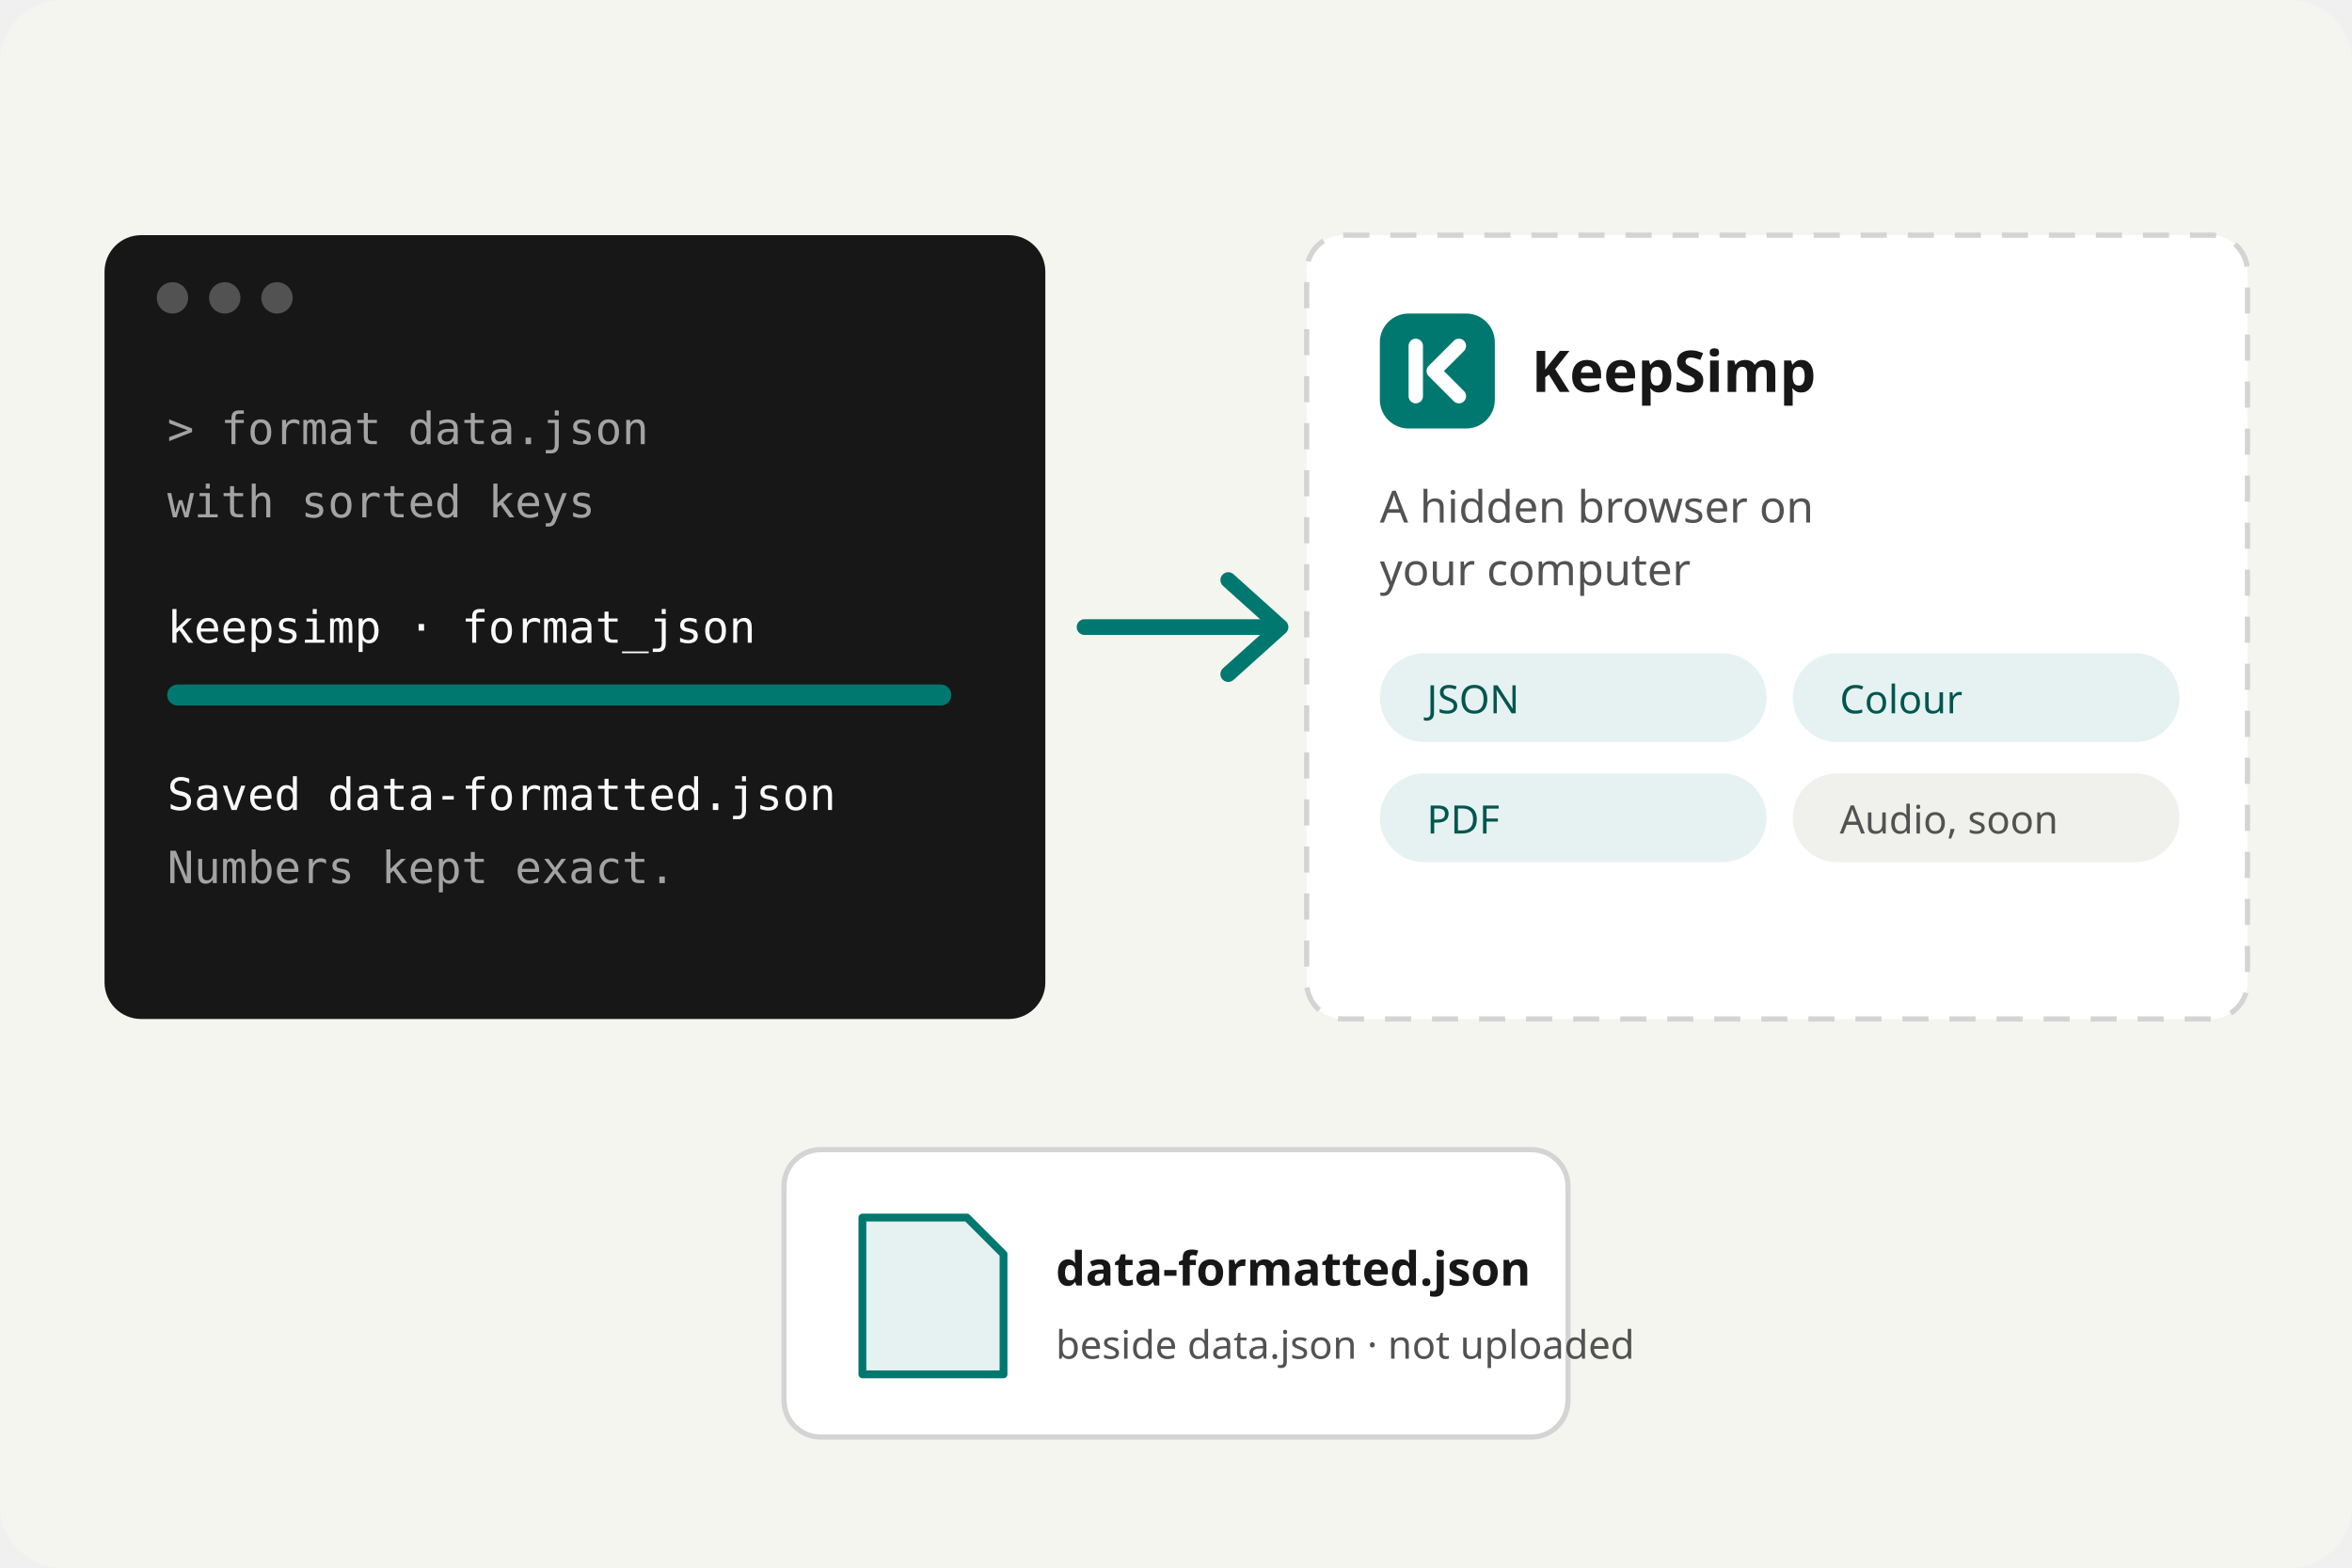
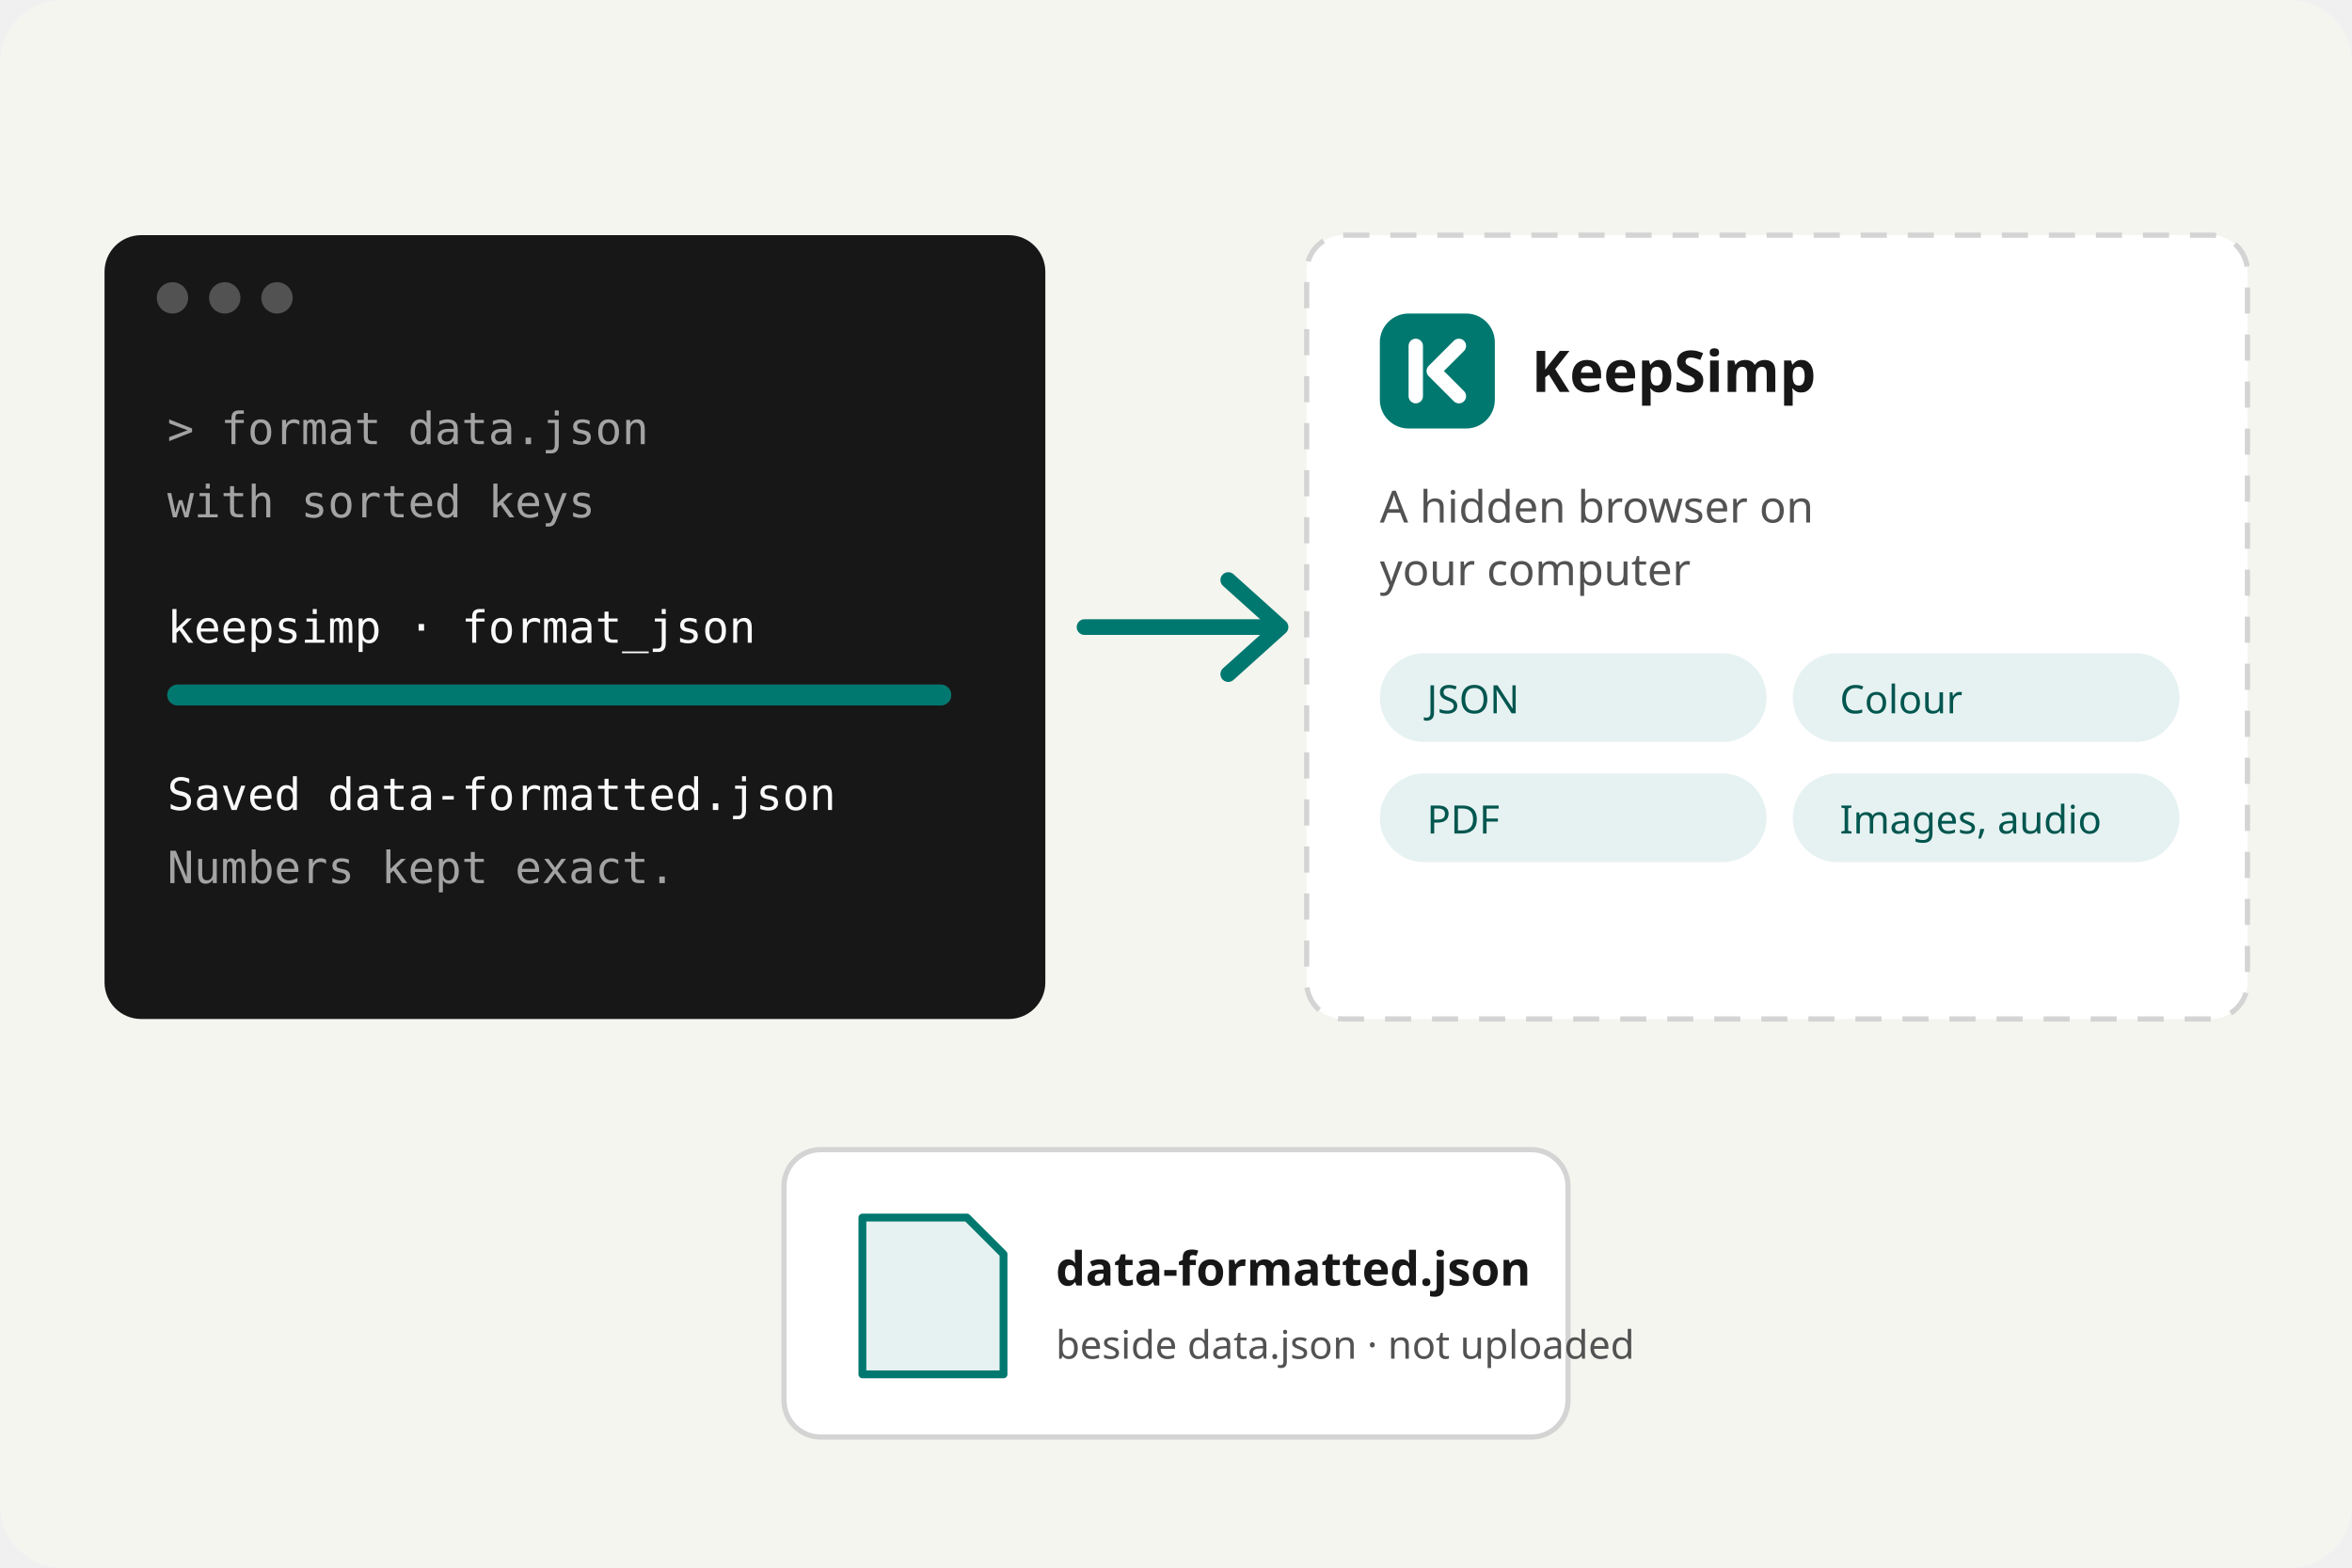
<svg xmlns="http://www.w3.org/2000/svg" viewBox="0 0 900 600" role="img" aria-labelledby="title desc">
  <rect width="900" height="600" rx="24" fill="#f5f5f0" />
  <rect x="40" y="90" width="360" height="300" rx="14" fill="#171717" />
  <circle cx="66" cy="114" r="6" fill="#525252" />
  <circle cx="86" cy="114" r="6" fill="#525252" />
  <circle cx="106" cy="114" r="6" fill="#525252" />
  <text x="64" y="170" font-family="monospace" font-size="17" fill="#a3a3a3">&gt; format data.json</text>
  <text x="64" y="198" font-family="monospace" font-size="17" fill="#a3a3a3">  with sorted keys</text>
  <text x="64" y="246" font-family="monospace" font-size="17" fill="#fafafa">keepsimp · format_json</text>
  <rect x="64" y="262" width="300" height="8" rx="4" fill="#404040" />
  <rect x="64" y="262" width="300" height="8" rx="4" fill="#00786f" />
  <text x="64" y="310" font-family="monospace" font-size="17" fill="#fafafa">Saved data-formatted.json</text>
  <text x="64" y="338" font-family="monospace" font-size="17" fill="#a3a3a3">Numbers kept exact.</text>
  <path d="M415 240 H485" stroke="#00786f" stroke-width="6" stroke-linecap="round" />
  <path d="M470 222 L490 240 L470 258" fill="none" stroke="#00786f" stroke-width="6" stroke-linecap="round" stroke-linejoin="round" />
  <rect x="500" y="90" width="360" height="300" rx="14" fill="#ffffff" stroke="#d4d4d4" stroke-width="2" stroke-dasharray="10 8" />
  <g transform="translate(528 120) scale(0.6875)">
    <rect width="64" height="64" rx="16" fill="#00786f" />
    <rect x="16" y="14" width="8" height="36" rx="4" fill="#ffffff" />
    <path d="M44 18 30 32 44 46" fill="none" stroke="#ffffff" stroke-width="8" stroke-linecap="round" stroke-linejoin="round" />
  </g>
  <text x="586" y="150" font-family="sans-serif" font-size="22" font-weight="600" fill="#171717">KeepSimp</text>
  <text x="528" y="200" font-family="sans-serif" font-size="17" fill="#525252">A hidden browser on</text>
  <text x="528" y="224" font-family="sans-serif" font-size="17" fill="#525252">your computer</text>
  <rect x="528" y="250" width="148" height="34" rx="17" fill="#e6f2f1" />
  <text x="546" y="273" font-family="sans-serif" font-size="15" fill="#00564f">JSON</text>
  <rect x="686" y="250" width="148" height="34" rx="17" fill="#e6f2f1" />
  <text x="704" y="273" font-family="sans-serif" font-size="15" fill="#00564f">Colour</text>
  <rect x="528" y="296" width="148" height="34" rx="17" fill="#e6f2f1" />
  <text x="546" y="319" font-family="sans-serif" font-size="15" fill="#00564f">PDF</text>
-   <rect x="686" y="296" width="148" height="34" rx="17" fill="#f0f0ec" />
-   <text x="704" y="319" font-family="sans-serif" font-size="15" fill="#525252">Audio, soon</text>
+   <rect x="686" y="296" width="148" height="34" rx="17" fill="#e6f2f1" />
+   <text x="704" y="319" font-family="sans-serif" font-size="15" fill="#00564f">Images, audio</text>
  <rect x="300" y="440" width="300" height="110" rx="14" fill="#ffffff" stroke="#d4d4d4" stroke-width="2" />
  <path d="M330 466 h40 l14 14 v46 h-54 z" fill="#e6f2f1" stroke="#00786f" stroke-width="3" stroke-linejoin="round" />
  <text x="404" y="492" font-family="sans-serif" font-size="18" font-weight="600" fill="#171717">data-formatted.json</text>
  <text x="404" y="520" font-family="sans-serif" font-size="15" fill="#525252">beside data.json · not uploaded</text>
</svg>
